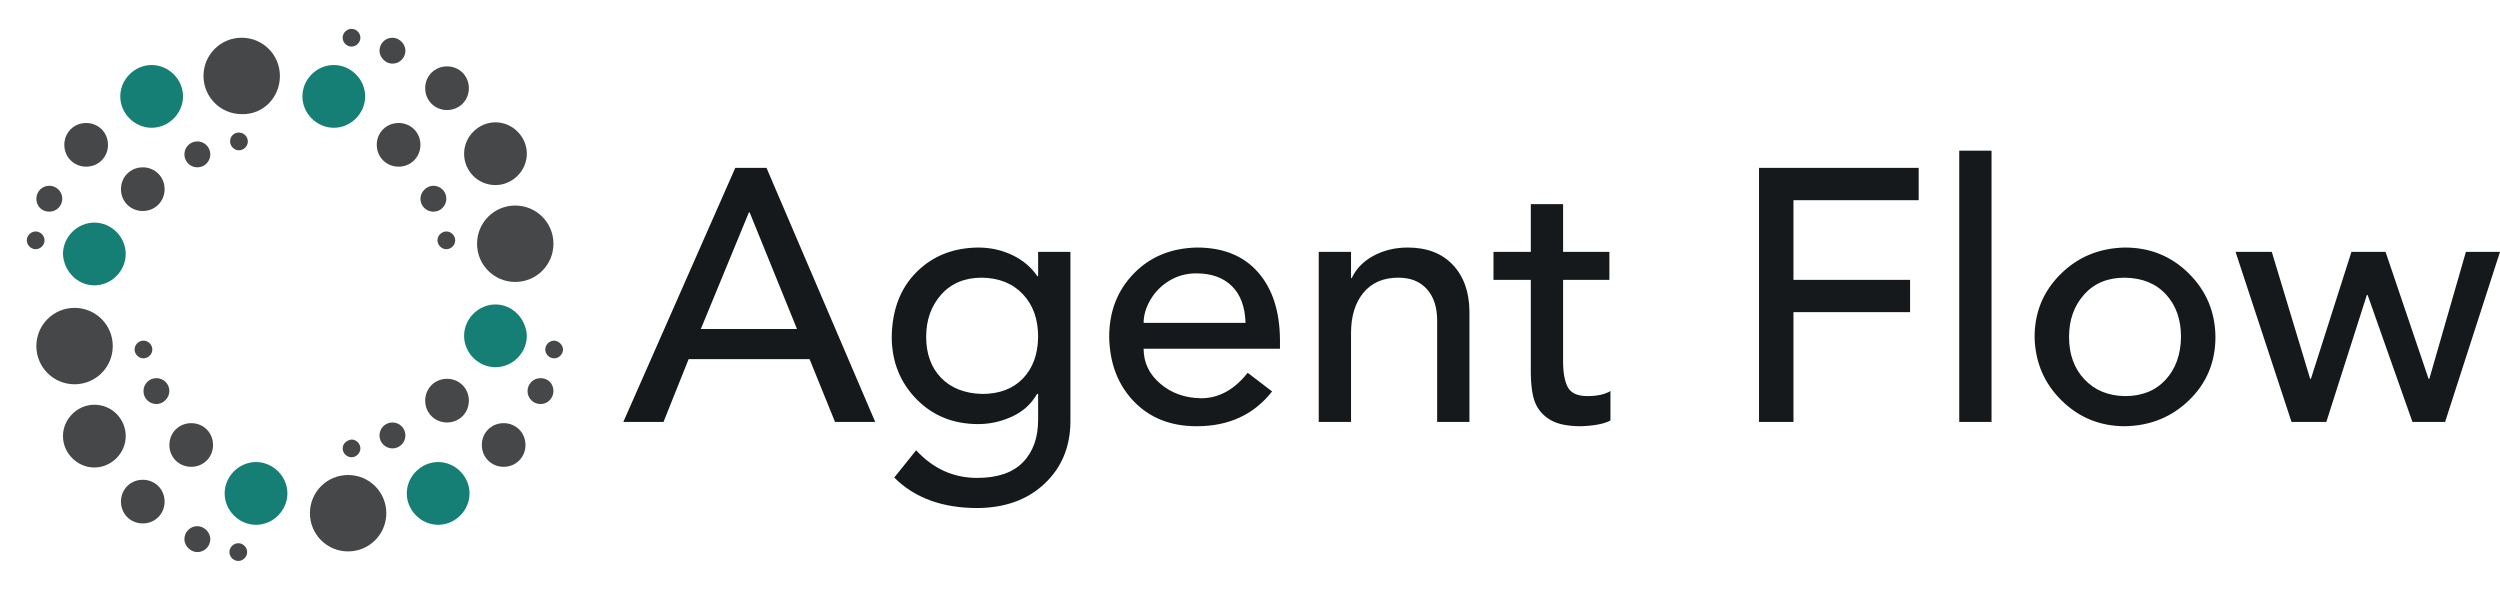
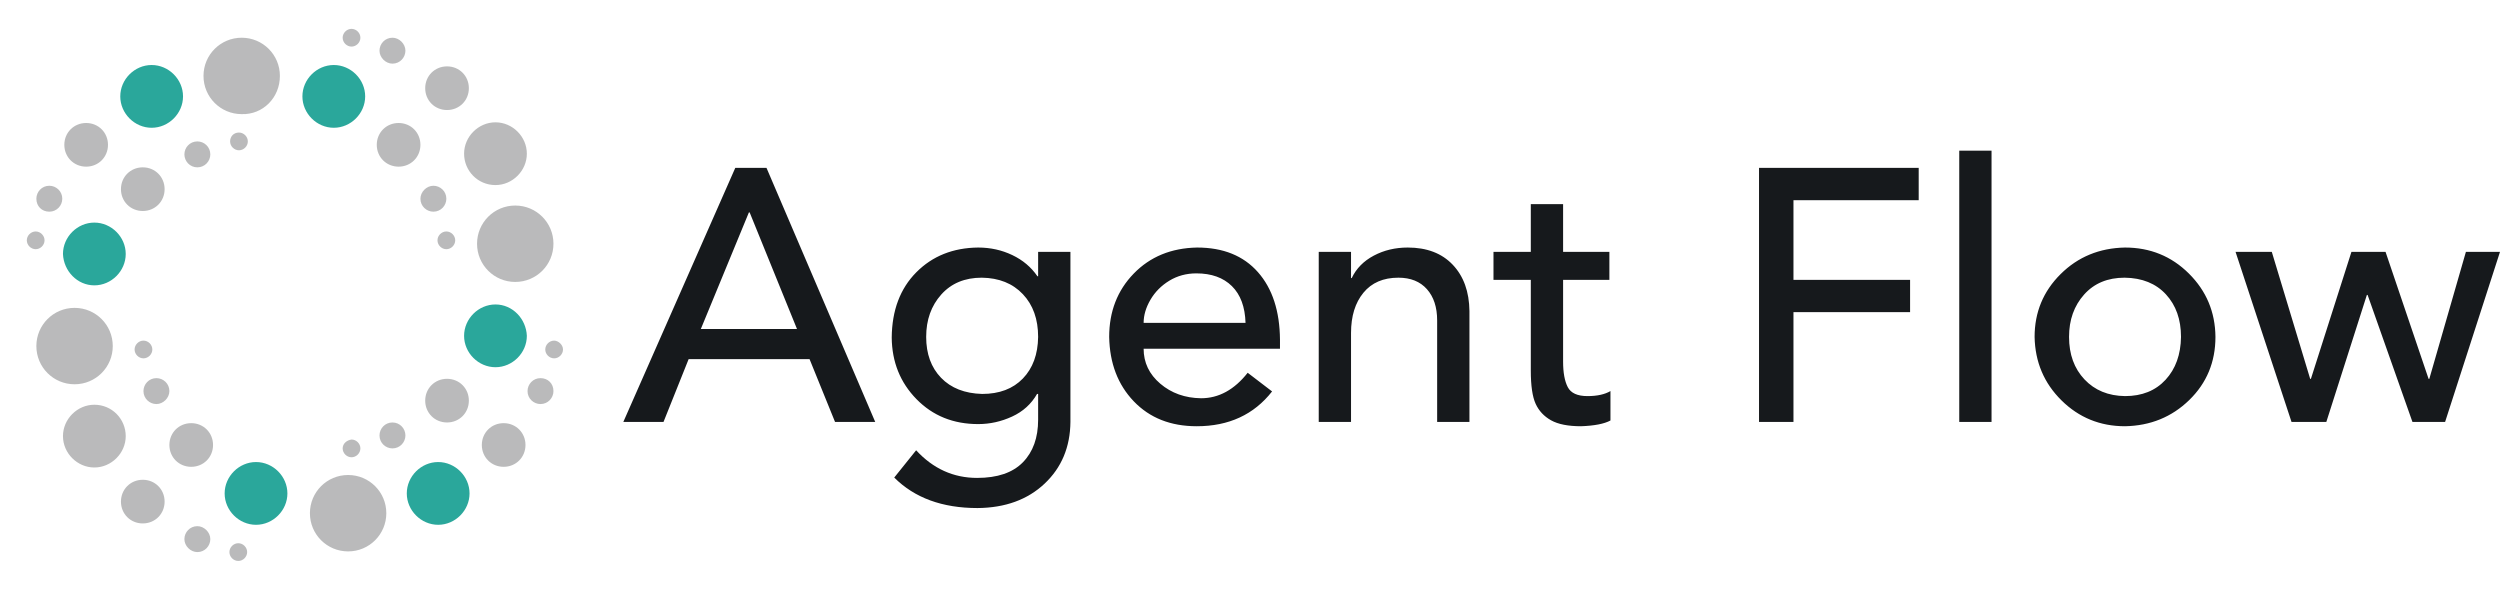
<svg xmlns="http://www.w3.org/2000/svg" width="373" height="88" viewBox="0 0 373 88">
  <g transform="matrix(1.017812,0,0,1.017812,-7.399491,-6.890585)">
-     <path fill="#157F76" d="M29.5,25.5c2.5,0,4.6-2.1,4.6-4.6s-2.1-4.6-4.6-4.6c-2.5,0-4.6,2.1-4.6,4.6S27,25.5,29.5,25.5z M21.1,48.6c2.5,0,4.6-2.1,4.6-4.6  c0-2.5-2.1-4.6-4.6-4.6s-4.6,2.1-4.6,4.6C16.6,46.5,18.6,48.6,21.1,48.6z M71.5,74.5c-2.5,0-4.6,2.1-4.6,4.6s2.1,4.6,4.6,4.6c2.5,0,4.6-2.1,4.6-4.6S74,74.5,71.5,74.5z M56.2,25.5c2.5,0,4.6-2.1,4.6-4.6s-2.1-4.6-4.6-4.6s-4.6,2.1-4.6,4.6S53.7,25.5,56.2,25.5z M79.9,51.4c-2.5,0-4.6,2.1-4.6,4.6c0,2.5,2.1,4.6,4.6,4.6s4.6-2.1,4.6-4.6C84.4,53.5,82.4,51.4,79.9,51.4z M44.8,74.5c-2.5,0-4.6,2.1-4.6,4.6s2.1,4.6,4.6,4.6s4.6-2.1,4.6-4.6S47.3,74.5,44.8,74.5z" />
-     <path fill="#16191C" opacity="0.8" d="M27,58  c0,0.7,0.6,1.3,1.3,1.3c0.7,0,1.3-0.6,1.3-1.3s-0.6-1.3-1.3-1.3C27.6,56.7,27,57.3,27,58z M36.2,31.3c1.1,0,1.9-0.9,1.9-1.9  c0-1.1-0.9-1.9-1.9-1.9c-1.1,0-1.9,0.9-1.9,1.9C34.3,30.4,35.1,31.3,36.2,31.3z M14.5,37.8c1.1,0,1.9-0.9,1.9-1.9c0-1.1-0.9-1.9-1.9-1.9  c-1.1,0-1.9,0.9-1.9,1.9C12.6,37,13.4,37.8,14.5,37.8z M13.8,42c0-0.7-0.6-1.3-1.3-1.3c-0.7,0-1.3,0.6-1.3,1.3s0.6,1.3,1.3,1.3  C13.2,43.3,13.8,42.7,13.8,42z M19.9,31.2c1.8,0,3.2-1.4,3.2-3.2s-1.4-3.2-3.2-3.2c-1.8,0-3.2,1.4-3.2,3.2S18.1,31.2,19.9,31.2z M58.8,13.6c0.7,0,1.3-0.6,1.3-1.3c0-0.7-0.6-1.3-1.3-1.3c-0.7,0-1.3,0.6-1.3,1.3C57.5,13,58.1,13.6,58.8,13.6z M23.8,57.5  c0-3.1-2.5-5.6-5.6-5.6c-3.1,0-5.6,2.5-5.6,5.6s2.5,5.6,5.6,5.6C21.3,63.1,23.8,60.6,23.8,57.5z M79.9,33.9c2.5,0,4.6-2.1,4.6-4.6  s-2.1-4.6-4.6-4.6s-4.6,2.1-4.6,4.6S77.3,33.9,79.9,33.9z M69.6,65.5c0,1.8,1.4,3.2,3.2,3.2c1.8,0,3.2-1.4,3.2-3.2s-1.4-3.2-3.2-3.2  C71,62.3,69.6,63.7,69.6,65.5z M72.8,22.9c1.8,0,3.2-1.4,3.2-3.2c0-1.8-1.4-3.2-3.2-3.2c-1.8,0-3.2,1.4-3.2,3.2  C69.6,21.5,71,22.9,72.8,22.9z M65.7,31.2c1.8,0,3.2-1.4,3.2-3.2s-1.4-3.2-3.2-3.2c-1.8,0-3.2,1.4-3.2,3.2S63.9,31.2,65.7,31.2z M77.2,42.5c0,3.1,2.5,5.6,5.6,5.6c3.1,0,5.6-2.5,5.6-5.6s-2.5-5.6-5.6-5.6C79.7,36.9,77.2,39.4,77.2,42.5z M74,42  c0-0.7-0.6-1.3-1.3-1.3c-0.7,0-1.3,0.6-1.3,1.3s0.6,1.3,1.3,1.3C73.4,43.3,74,42.7,74,42z M64.8,16.1c1.1,0,1.9-0.9,1.9-1.9  s-0.9-1.9-1.9-1.9c-1.1,0-1.9,0.9-1.9,1.9S63.8,16.1,64.8,16.1z M70.8,37.8c1.1,0,1.9-0.9,1.9-1.9c0-1.1-0.9-1.9-1.9-1.9  s-1.9,0.9-1.9,1.9C68.9,37,69.8,37.8,70.8,37.8z M31.4,34.5c0-1.8-1.4-3.2-3.2-3.2c-1.8,0-3.2,1.4-3.2,3.2s1.4,3.2,3.2,3.2  C30,37.7,31.4,36.3,31.4,34.5z M64.8,68.7c-1.1,0-1.9,0.9-1.9,1.9c0,1.1,0.9,1.9,1.9,1.9c1.1,0,1.9-0.9,1.9-1.9  C66.7,69.6,65.9,68.7,64.8,68.7z M58.3,76.4c-3.1,0-5.6,2.5-5.6,5.6s2.5,5.6,5.6,5.6c3.1,0,5.6-2.5,5.6-5.6S61.4,76.4,58.3,76.4z M57.5,72.5c0,0.7,0.6,1.3,1.3,1.3  c0.7,0,1.3-0.6,1.3-1.3c0-0.7-0.6-1.3-1.3-1.3C58.1,71.3,57.5,71.8,57.5,72.5z M88.5,56.7c-0.7,0-1.3,0.6-1.3,1.3s0.6,1.3,1.3,1.3  c0.7,0,1.3-0.6,1.3-1.3S89.1,56.7,88.5,56.7z M86.5,62.2c-1.1,0-1.9,0.9-1.9,1.9c0,1.1,0.9,1.9,1.9,1.9c1.1,0,1.9-0.9,1.9-1.9  C88.4,63,87.6,62.2,86.5,62.2z M21.1,66.1  c-2.5,0-4.6,2.1-4.6,4.6s2.1,4.6,4.6,4.6s4.6-2.1,4.6-4.6S23.7,66.1,21.1,66.1z M81.1,68.8c-1.8,0-3.2,1.4-3.2,3.2s1.4,3.2,3.2,3.2  c1.8,0,3.2-1.4,3.2-3.2S82.9,68.8,81.1,68.8z M30.2,62.2c-1.1,0-1.9,0.9-1.9,1.9c0,1.1,0.9,1.9,1.9,1.9s1.9-0.9,1.9-1.9  C32.1,63,31.2,62.2,30.2,62.2z M35.3,68.8c-1.8,0-3.2,1.4-3.2,3.2s1.4,3.2,3.2,3.2c1.8,0,3.2-1.4,3.2-3.2S37.1,68.8,35.3,68.8z M36.2,83.9c-1.1,0-1.9,0.9-1.9,1.9s0.9,1.9,1.9,1.9c1.1,0,1.9-0.9,1.9-1.9S37.2,83.9,36.2,83.9z M28.2,77.1c-1.8,0-3.2,1.4-3.2,3.2  c0,1.8,1.4,3.2,3.2,3.2c1.8,0,3.2-1.4,3.2-3.2C31.4,78.5,30,77.1,28.2,77.1z M41,27.5c0,0.7,0.6,1.3,1.3,1.3c0.7,0,1.3-0.6,1.3-1.3  c0-0.7-0.6-1.3-1.3-1.3C41.5,26.2,41,26.8,41,27.5z M48.3,17.9c0-3.1-2.5-5.6-5.6-5.6c-3.1,0-5.6,2.5-5.6,5.6s2.5,5.6,5.6,5.6  C45.8,23.6,48.3,21.1,48.3,17.9z M42.2,86.4c-0.7,0-1.3,0.6-1.3,1.3c0,0.7,0.6,1.3,1.3,1.3c0.7,0,1.3-0.6,1.3-1.3  C43.5,87,42.9,86.4,42.2,86.4z" />
+     <path fill="#2AA79B" d="M29.5,25.5c2.5,0,4.6-2.1,4.6-4.6s-2.1-4.6-4.6-4.6c-2.5,0-4.6,2.1-4.6,4.6S27,25.5,29.5,25.5z M21.1,48.6c2.5,0,4.6-2.1,4.6-4.6  c0-2.5-2.1-4.6-4.6-4.6s-4.6,2.1-4.6,4.6C16.6,46.5,18.6,48.6,21.1,48.6z M71.5,74.5c-2.5,0-4.6,2.1-4.6,4.6s2.1,4.6,4.6,4.6c2.5,0,4.6-2.1,4.6-4.6S74,74.5,71.5,74.5z M56.2,25.5c2.5,0,4.6-2.1,4.6-4.6s-2.1-4.6-4.6-4.6s-4.6,2.1-4.6,4.6S53.7,25.5,56.2,25.5z M79.9,51.4c-2.5,0-4.6,2.1-4.6,4.6c0,2.5,2.1,4.6,4.6,4.6s4.6-2.1,4.6-4.6C84.4,53.5,82.4,51.4,79.9,51.4z M44.8,74.5c-2.5,0-4.6,2.1-4.6,4.6s2.1,4.6,4.6,4.6s4.6-2.1,4.6-4.6S47.3,74.5,44.8,74.5z" />
+     <path fill="#16191C" opacity="0.3" d="M27,58  c0,0.7,0.6,1.3,1.3,1.3c0.7,0,1.3-0.6,1.3-1.3s-0.6-1.3-1.3-1.3C27.6,56.7,27,57.3,27,58z M36.2,31.3c1.1,0,1.9-0.9,1.9-1.9  c0-1.1-0.9-1.9-1.9-1.9c-1.1,0-1.9,0.9-1.9,1.9C34.3,30.4,35.1,31.3,36.2,31.3z M14.5,37.8c1.1,0,1.9-0.9,1.9-1.9c0-1.1-0.9-1.9-1.9-1.9  c-1.1,0-1.9,0.9-1.9,1.9C12.6,37,13.4,37.8,14.5,37.8z M13.8,42c0-0.7-0.6-1.3-1.3-1.3c-0.7,0-1.3,0.6-1.3,1.3s0.6,1.3,1.3,1.3  C13.2,43.3,13.8,42.7,13.8,42z M19.9,31.2c1.8,0,3.2-1.4,3.2-3.2s-1.4-3.2-3.2-3.2c-1.8,0-3.2,1.4-3.2,3.2S18.1,31.2,19.9,31.2z M58.8,13.6c0.7,0,1.3-0.6,1.3-1.3c0-0.7-0.6-1.3-1.3-1.3c-0.7,0-1.3,0.6-1.3,1.3C57.5,13,58.1,13.6,58.8,13.6z M23.8,57.5  c0-3.1-2.5-5.6-5.6-5.6c-3.1,0-5.6,2.5-5.6,5.6s2.5,5.6,5.6,5.6C21.3,63.1,23.8,60.6,23.8,57.5z M79.9,33.9c2.5,0,4.6-2.1,4.6-4.6  s-2.1-4.6-4.6-4.6s-4.6,2.1-4.6,4.6S77.3,33.9,79.9,33.9z M69.6,65.5c0,1.8,1.4,3.2,3.2,3.2c1.8,0,3.2-1.4,3.2-3.2s-1.4-3.2-3.2-3.2  C71,62.3,69.6,63.7,69.6,65.5z M72.8,22.9c1.8,0,3.2-1.4,3.2-3.2c0-1.8-1.4-3.2-3.2-3.2c-1.8,0-3.2,1.4-3.2,3.2  C69.6,21.5,71,22.9,72.8,22.9z M65.7,31.2c1.8,0,3.2-1.4,3.2-3.2s-1.4-3.2-3.2-3.2c-1.8,0-3.2,1.4-3.2,3.2S63.9,31.2,65.7,31.2z M77.2,42.5c0,3.1,2.5,5.6,5.6,5.6c3.1,0,5.6-2.5,5.6-5.6s-2.5-5.6-5.6-5.6C79.7,36.9,77.2,39.4,77.2,42.5z M74,42  c0-0.7-0.6-1.3-1.3-1.3c-0.7,0-1.3,0.6-1.3,1.3s0.6,1.3,1.3,1.3C73.4,43.3,74,42.7,74,42z M64.8,16.1c1.1,0,1.9-0.9,1.9-1.9  s-0.9-1.9-1.9-1.9c-1.1,0-1.9,0.9-1.9,1.9S63.8,16.1,64.8,16.1z M70.8,37.8c1.1,0,1.9-0.9,1.9-1.9c0-1.1-0.9-1.9-1.9-1.9  s-1.9,0.9-1.9,1.9C68.9,37,69.8,37.8,70.8,37.8z M31.4,34.5c0-1.8-1.4-3.2-3.2-3.2c-1.8,0-3.2,1.4-3.2,3.2s1.4,3.2,3.2,3.2  C30,37.7,31.4,36.3,31.4,34.5z M64.8,68.7c-1.1,0-1.9,0.9-1.9,1.9c0,1.1,0.9,1.9,1.9,1.9c1.1,0,1.9-0.9,1.9-1.9  C66.7,69.6,65.9,68.7,64.8,68.7z M58.3,76.4c-3.1,0-5.6,2.5-5.6,5.6s2.5,5.6,5.6,5.6c3.1,0,5.6-2.5,5.6-5.6S61.4,76.4,58.3,76.4z M57.5,72.5c0,0.7,0.6,1.3,1.3,1.3  c0.7,0,1.3-0.6,1.3-1.3c0-0.7-0.6-1.3-1.3-1.3C58.1,71.3,57.5,71.8,57.5,72.5z M88.5,56.7c-0.7,0-1.3,0.6-1.3,1.3s0.6,1.3,1.3,1.3  c0.7,0,1.3-0.6,1.3-1.3S89.1,56.7,88.5,56.7z M86.5,62.2c-1.1,0-1.9,0.9-1.9,1.9c0,1.1,0.9,1.9,1.9,1.9c1.1,0,1.9-0.9,1.9-1.9  C88.4,63,87.6,62.2,86.5,62.2z M21.1,66.1  c-2.5,0-4.6,2.1-4.6,4.6s2.1,4.6,4.6,4.6s4.6-2.1,4.6-4.6S23.7,66.1,21.1,66.1z M81.1,68.8c-1.8,0-3.2,1.4-3.2,3.2s1.4,3.2,3.2,3.2  c1.8,0,3.2-1.4,3.2-3.2S82.9,68.8,81.1,68.8z M30.2,62.2c-1.1,0-1.9,0.9-1.9,1.9c0,1.1,0.9,1.9,1.9,1.9s1.9-0.9,1.9-1.9  C32.1,63,31.2,62.2,30.2,62.2z M35.3,68.8c-1.8,0-3.2,1.4-3.2,3.2s1.4,3.2,3.2,3.2c1.8,0,3.2-1.4,3.2-3.2S37.1,68.8,35.3,68.8z M36.2,83.9c-1.1,0-1.9,0.9-1.9,1.9s0.9,1.9,1.9,1.9c1.1,0,1.9-0.9,1.9-1.9S37.2,83.9,36.2,83.9z M28.2,77.1c-1.8,0-3.2,1.4-3.2,3.2  c0,1.8,1.4,3.2,3.2,3.2c1.8,0,3.2-1.4,3.2-3.2C31.4,78.5,30,77.1,28.2,77.1z M41,27.5c0,0.7,0.6,1.3,1.3,1.3c0.7,0,1.3-0.6,1.3-1.3  c0-0.7-0.6-1.3-1.3-1.3C41.5,26.2,41,26.8,41,27.5z M48.3,17.9c0-3.1-2.5-5.6-5.6-5.6c-3.1,0-5.6,2.5-5.6,5.6s2.5,5.6,5.6,5.6  C45.8,23.6,48.3,21.1,48.3,17.9z M42.2,86.4c-0.7,0-1.3,0.6-1.3,1.3c0,0.7,0.6,1.3,1.3,1.3c0.7,0,1.3-0.6,1.3-1.3  C43.5,87,42.9,86.4,42.2,86.4z" />
  </g>
  <g transform="matrix(2.676864,0,0,2.676864,92.94646,9.414918)" fill="#16191C">
    <path d="M8 5.84 l6.06 14.16 l-2.24 0 l-1.42 -3.5 l-6.74 0 l-1.4 3.5 l-2.24 0 l6.24 -14.16 l1.74 0 z M4.34 14.82 l5.36 0 l-2.64 -6.5 l-0.04 0 z M19.8 10.28 c0.68 0 1.313 0.14 1.9 0.42 s1.053 0.673 1.4 1.18 l0.04 0 l0 -1.36 l1.8 0 l0 9.48 c-0.013 1.4 -0.493 2.547 -1.44 3.44 s-2.193 1.347 -3.74 1.36 c-1.96 0 -3.507 -0.567 -4.64 -1.7 l1.22 -1.52 c0.947 1.027 2.08 1.54 3.4 1.54 c1.133 0 1.983 -0.29 2.55 -0.87 s0.85 -1.37 0.85 -2.37 l0 -1.44 l-0.06 0 c-0.32 0.56 -0.783 0.98 -1.39 1.26 s-1.237 0.42 -1.89 0.42 c-1.387 0 -2.533 -0.463 -3.44 -1.39 s-1.367 -2.07 -1.38 -3.43 c0.013 -1.52 0.47 -2.733 1.37 -3.64 s2.05 -1.367 3.45 -1.38 z M16.9 15.26 c0 0.947 0.277 1.707 0.83 2.28 s1.317 0.873 2.29 0.9 c0.96 0 1.717 -0.287 2.27 -0.86 s0.837 -1.347 0.85 -2.32 c0 -0.987 -0.283 -1.78 -0.85 -2.38 s-1.33 -0.907 -2.29 -0.92 c-0.947 0 -1.7 0.313 -2.26 0.94 s-0.84 1.413 -0.84 2.36 z M32 10.28 c1.453 0 2.583 0.457 3.39 1.37 s1.217 2.17 1.23 3.77 l0 0.5 l-7.6 0 c0 0.773 0.31 1.423 0.93 1.95 s1.377 0.797 2.27 0.81 c0.987 0 1.853 -0.473 2.6 -1.42 l1.36 1.04 c-1.013 1.293 -2.413 1.94 -4.2 1.94 c-1.453 0 -2.623 -0.463 -3.51 -1.39 s-1.343 -2.123 -1.37 -3.59 c0 -1.413 0.457 -2.59 1.37 -3.53 s2.09 -1.423 3.53 -1.45 z M34.7 14.48 c-0.027 -0.893 -0.28 -1.577 -0.76 -2.05 s-1.14 -0.71 -1.98 -0.71 c-0.56 0 -1.063 0.137 -1.51 0.41 s-0.797 0.627 -1.05 1.06 s-0.38 0.863 -0.38 1.29 l5.68 0 z M43.74 10.28 c1.067 0 1.903 0.32 2.51 0.96 s0.917 1.5 0.93 2.58 l0 6.18 l-1.8 0 l0 -5.66 c0 -0.733 -0.19 -1.313 -0.57 -1.74 s-0.91 -0.64 -1.59 -0.64 c-0.84 0 -1.49 0.28 -1.95 0.84 s-0.69 1.307 -0.69 2.24 l0 4.96 l-1.8 0 l0 -9.48 l1.8 0 l0 1.46 l0.04 0 c0.253 -0.533 0.663 -0.95 1.23 -1.25 s1.197 -0.45 1.89 -0.45 z M52.4 7.86 l-0 2.66 l2.58 0 l0 1.56 l-2.58 0 l0 4.56 c0 0.613 0.087 1.087 0.26 1.42 s0.54 0.5 1.1 0.5 c0.533 0 0.96 -0.093 1.28 -0.28 l0 1.64 c-0.347 0.187 -0.893 0.293 -1.64 0.32 c-0.72 0 -1.277 -0.11 -1.67 -0.33 s-0.68 -0.527 -0.86 -0.92 s-0.27 -1.01 -0.27 -1.85 l0 -5.06 l-2.08 0 l0 -1.56 l2.08 0 l0 -2.66 l1.8 0 z M72.22 5.84 l0 1.8 l-6.98 0 l0 4.44 l6.5 0 l0 1.8 l-6.5 0 l0 6.12 l-1.92 0 l0 -14.16 l8.9 0 z M76.28 4.88 l0 15.12 l-1.8 0 l0 -15.12 l1.8 0 z M83.72 10.28 c1.4 0 2.587 0.483 3.56 1.45 s1.467 2.143 1.48 3.53 c0 1.4 -0.487 2.573 -1.46 3.52 s-2.167 1.433 -3.58 1.46 c-1.387 0 -2.567 -0.48 -3.54 -1.44 s-1.473 -2.14 -1.5 -3.54 c0 -1.373 0.483 -2.54 1.45 -3.5 s2.163 -1.453 3.59 -1.48 z M80.6 15.26 c0 0.973 0.287 1.763 0.86 2.37 s1.327 0.917 2.26 0.93 c0.947 0 1.7 -0.303 2.26 -0.91 s0.847 -1.403 0.86 -2.39 c0 -0.973 -0.28 -1.763 -0.84 -2.37 s-1.327 -0.917 -2.3 -0.93 c-0.947 0 -1.7 0.313 -2.26 0.94 s-0.84 1.413 -0.84 2.36 z M91.9 10.52 l2.14 7.08 l0.04 0 l2.26 -7.08 l1.9 0 l2.4 7.08 l0.04 0 l2.04 -7.08 l1.9 0 l-3.06 9.48 l-1.82 0 l-2.5 -7.08 l-0.04 0 l-2.26 7.08 l-1.94 0 l-3.12 -9.48 l2.02 0 z" />
  </g>
</svg>
